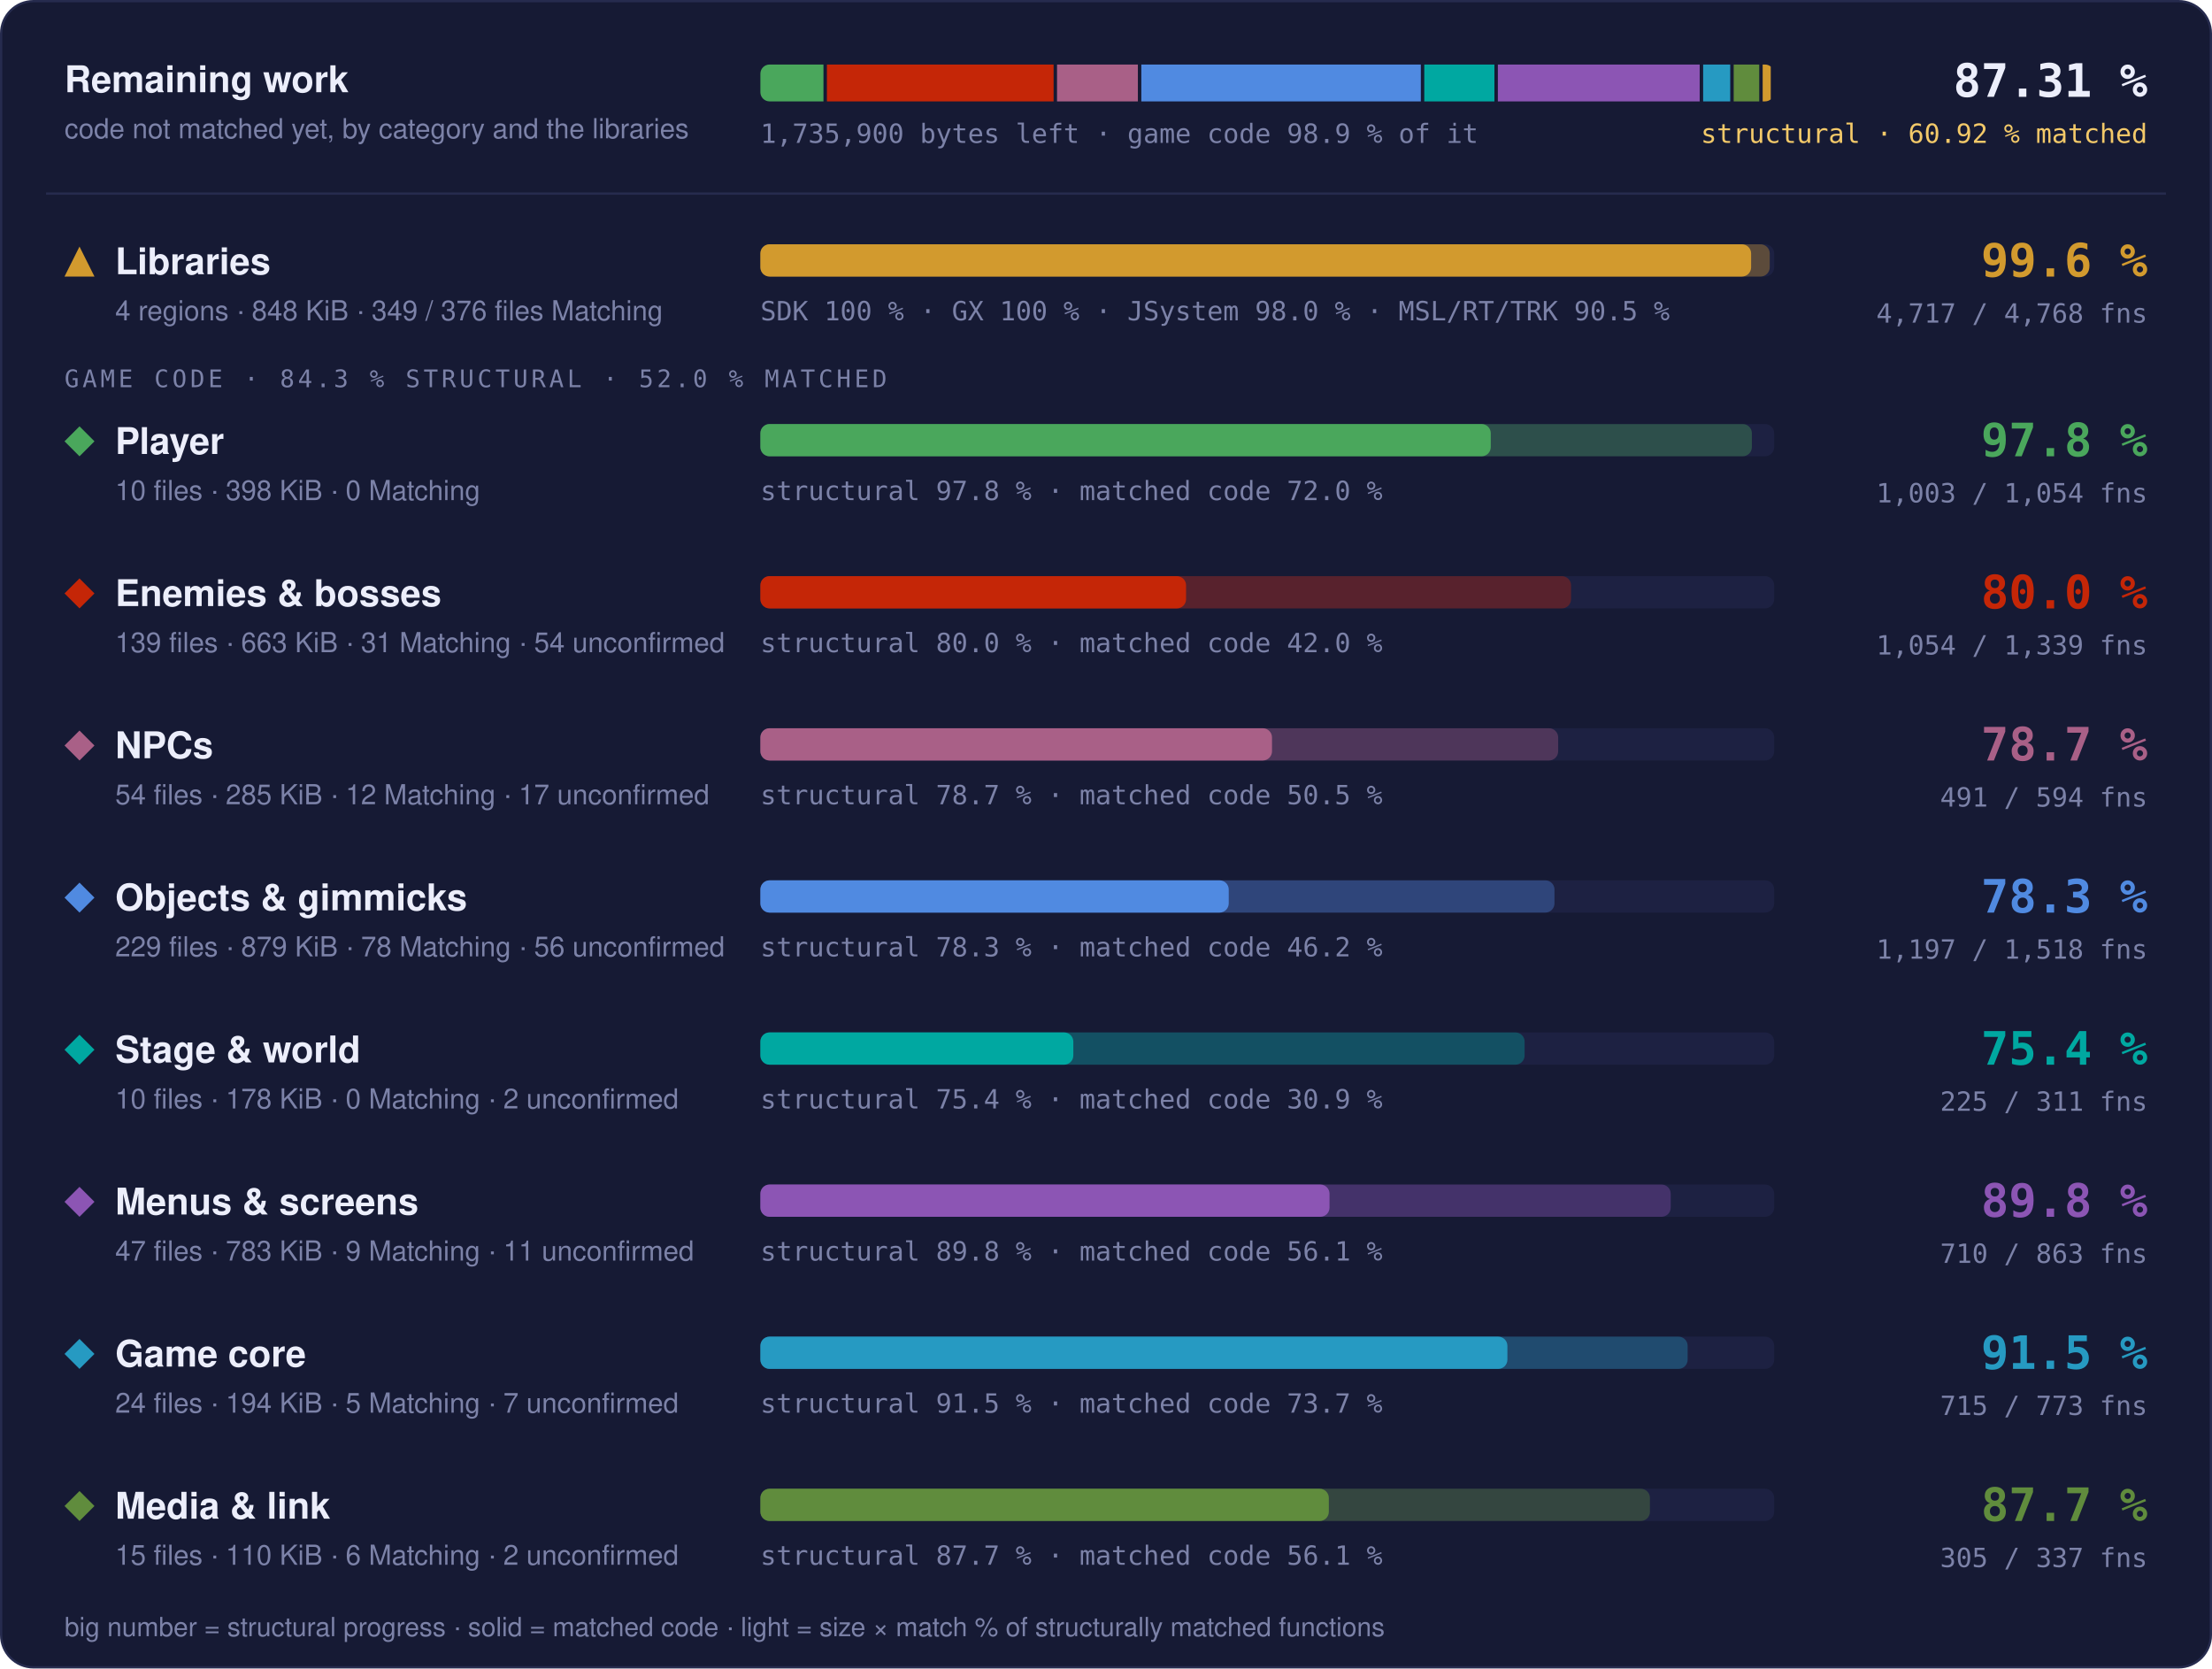
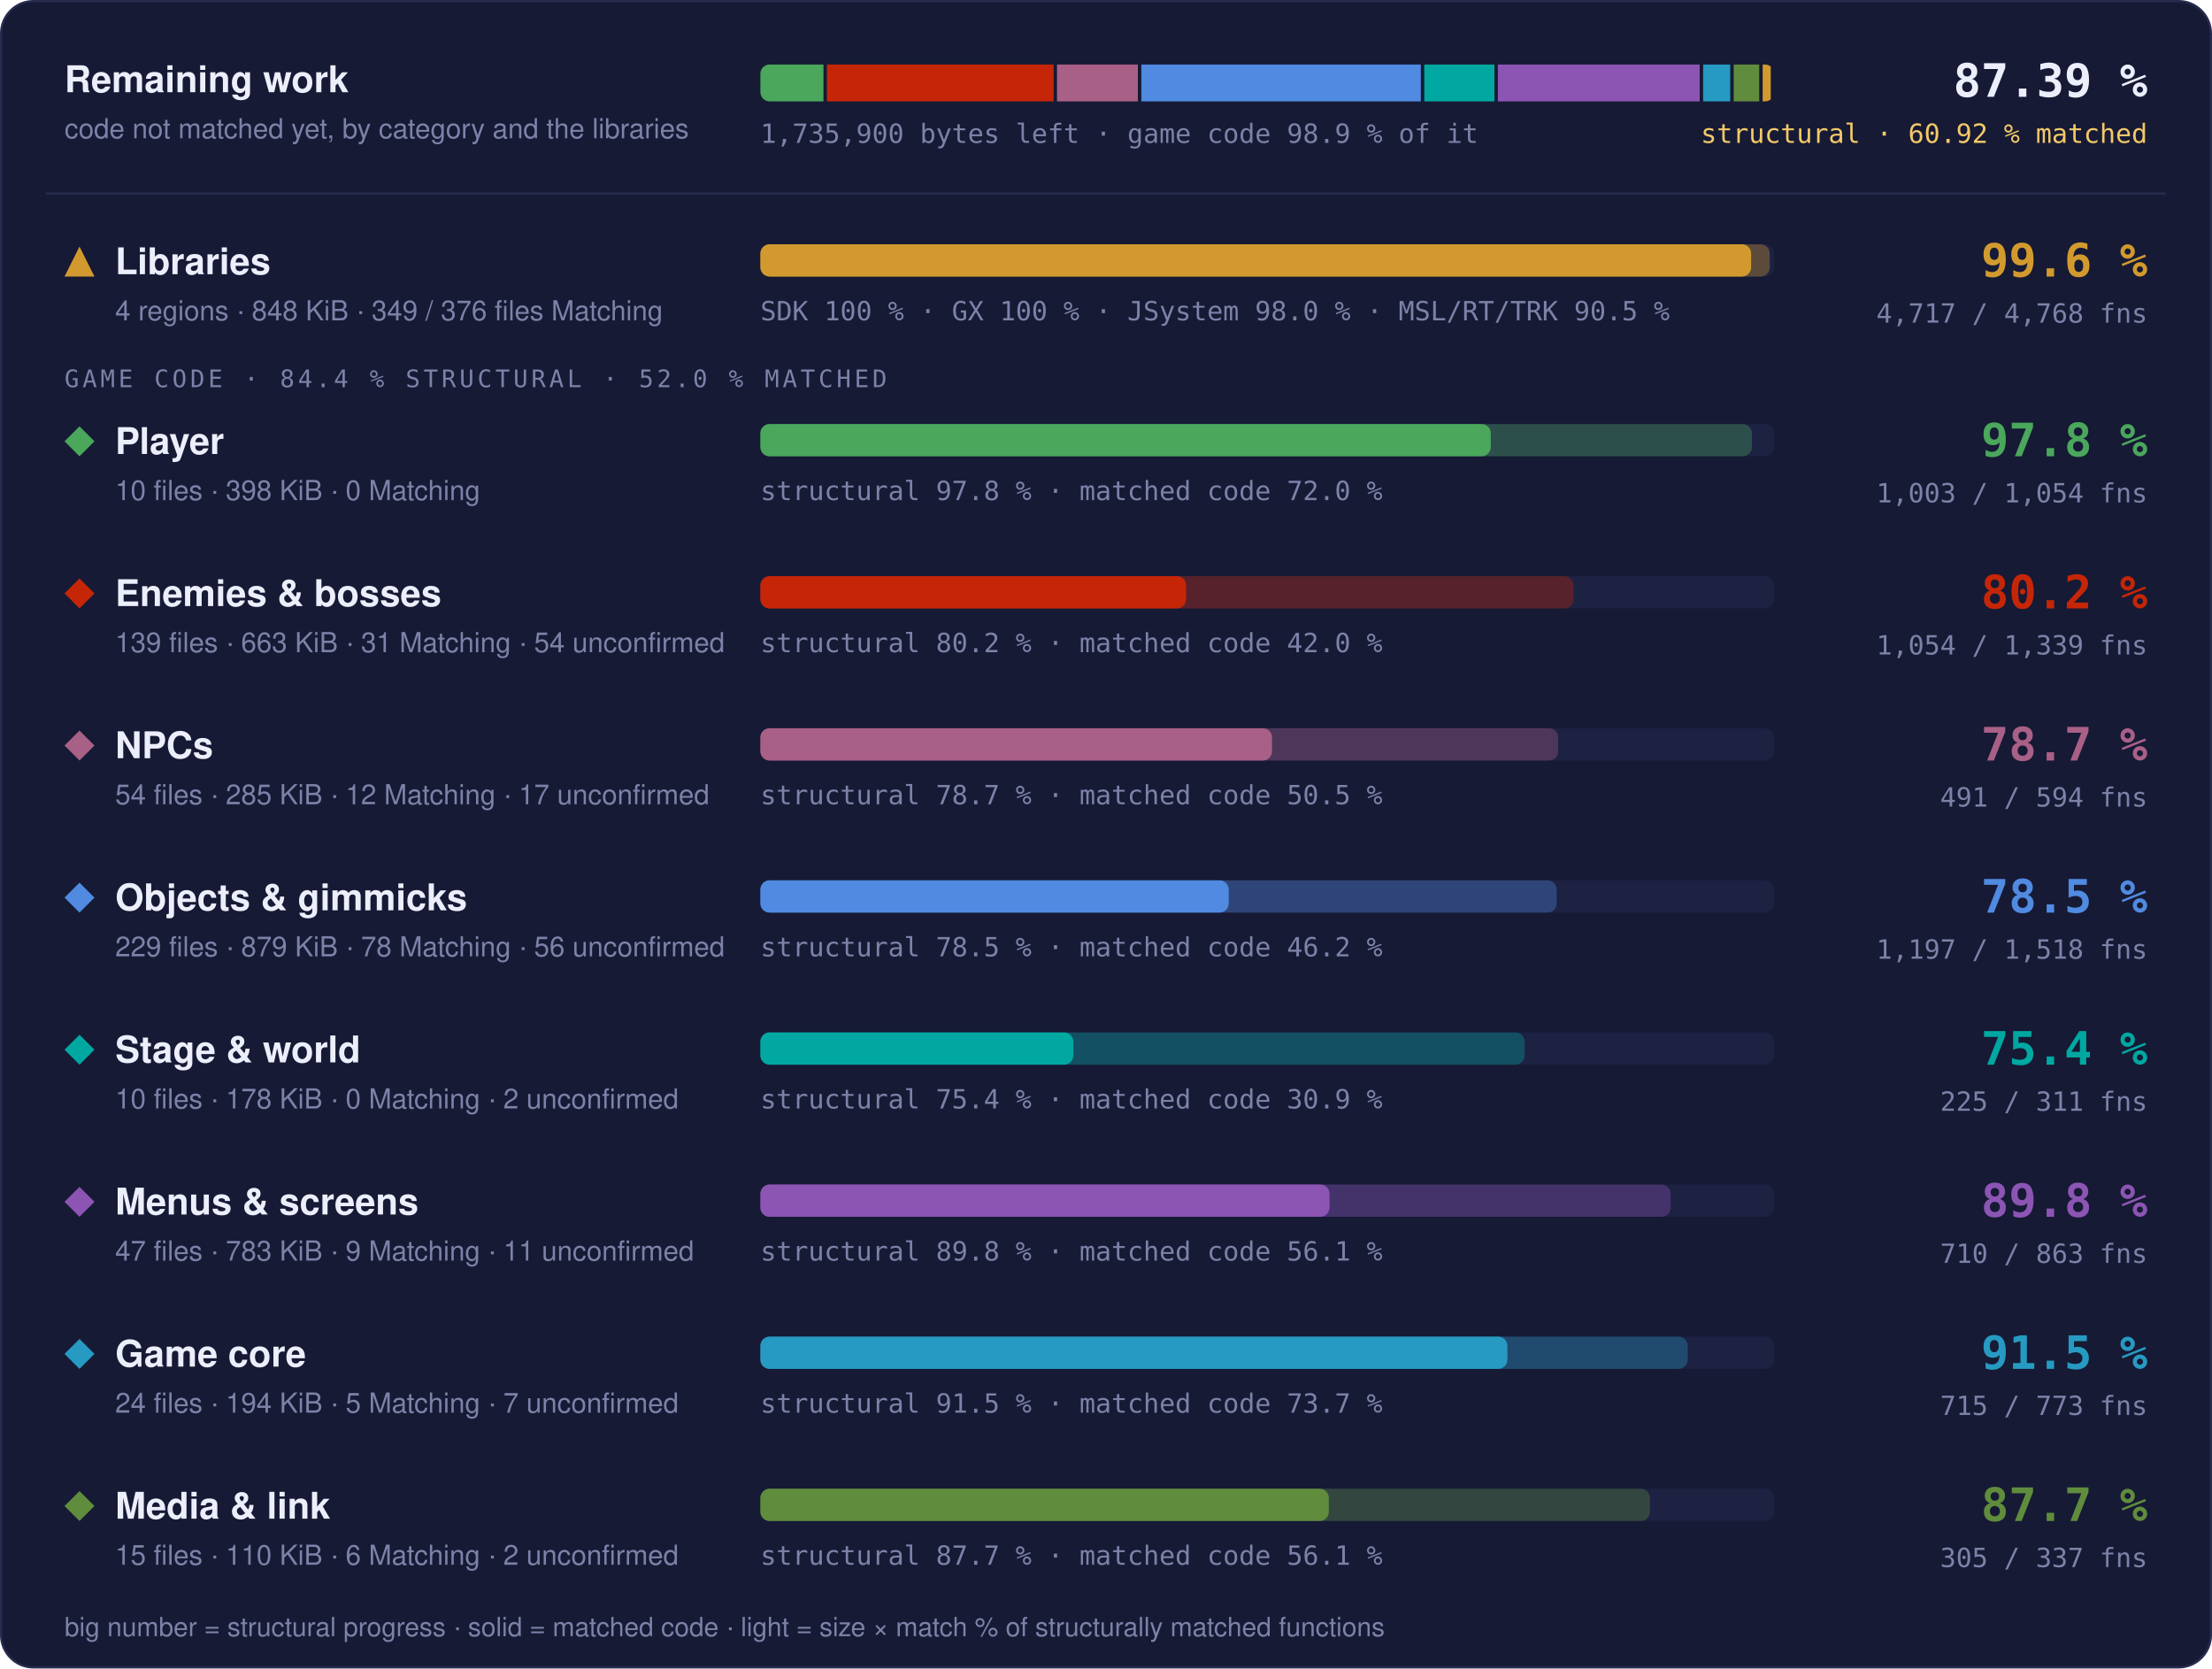
- <svg xmlns="http://www.w3.org/2000/svg" width="960" height="724" viewBox="0 0 960 724" role="img" aria-label="Progress overview: Libraries 99.6 % structural, 97.7 % matched code, 4717 of 4768 functions; Player 97.8 % structural, 72.0 % matched code, 1003 of 1054 functions; Enemies &amp; bosses 80.0 % structural, 42.0 % matched code, 1054 of 1339 functions; NPCs 78.7 % structural, 50.5 % matched code, 491 of 594 functions; Objects &amp; gimmicks 78.3 % structural, 46.2 % matched code, 1197 of 1518 functions; Stage &amp; world 75.4 % structural, 30.9 % matched code, 225 of 311 functions; Menus &amp; screens 89.8 % structural, 56.1 % matched code, 710 of 863 functions; Game core 91.5 % structural, 73.7 % matched code, 715 of 773 functions; Media &amp; link 87.7 % structural, 56.1 % matched code, 305 of 337 functions">
+ <svg xmlns="http://www.w3.org/2000/svg" width="960" height="724" viewBox="0 0 960 724" role="img" aria-label="Progress overview: Libraries 99.6 % structural, 97.7 % matched code, 4717 of 4768 functions; Player 97.8 % structural, 72.0 % matched code, 1003 of 1054 functions; Enemies &amp; bosses 80.2 % structural, 42.0 % matched code, 1054 of 1339 functions; NPCs 78.7 % structural, 50.5 % matched code, 491 of 594 functions; Objects &amp; gimmicks 78.5 % structural, 46.2 % matched code, 1197 of 1518 functions; Stage &amp; world 75.4 % structural, 30.9 % matched code, 225 of 311 functions; Menus &amp; screens 89.8 % structural, 56.1 % matched code, 710 of 863 functions; Game core 91.5 % structural, 73.7 % matched code, 715 of 773 functions; Media &amp; link 87.7 % structural, 56.1 % matched code, 305 of 337 functions">
  <style>text { font-family: -apple-system, BlinkMacSystemFont, 'Segoe UI', Helvetica, Arial, sans-serif; } .mono { font-family: ui-monospace, SFMono-Regular, 'SF Mono', Menlo, Consolas, monospace; } .grow { transform-box: fill-box; transform-origin: 0 50%; animation: grow 1.4s cubic-bezier(.2,.8,.2,1) both; } @keyframes grow { from { transform: scaleX(0); } } @media (prefers-reduced-motion: reduce) { * { animation: none !important; } }</style>
  <rect x="0.5" y="0.5" width="959" height="723" rx="14" fill="#161a34" stroke="#262b4e" />
  <text x="28" y="40" font-size="16" font-weight="700" fill="#eceefb">Remaining work</text>
  <text x="28" y="60" font-size="12" fill="#7c82a8">code not matched yet, by category and the libraries</text>
  <clipPath id="rw">
    <rect x="330" y="28" width="440" height="16" rx="4" />
  </clipPath>
  <g clip-path="url(#rw)">
    <rect class="grow" x="330.00" y="28" width="27.38" height="16" fill="#4aa75c" />
    <rect class="grow" x="358.88" y="28" width="98.38" height="16" fill="#c52607" />
    <rect class="grow" x="458.75" y="28" width="35.08" height="16" fill="#a96087" />
    <rect class="grow" x="495.33" y="28" width="121.30" height="16" fill="#508ae1" />
    <rect class="grow" x="618.13" y="28" width="30.44" height="16" fill="#00a8a1" />
    <rect class="grow" x="650.07" y="28" width="87.59" height="16" fill="#8c55b4" />
    <rect class="grow" x="739.16" y="28" width="11.75" height="16" fill="#269ac2" />
    <rect class="grow" x="752.41" y="28" width="11.09" height="16" fill="#608c3d" />
    <rect class="grow" x="764.99" y="28" width="3.51" height="16" fill="#d29a2e" />
  </g>
  <text x="330" y="62" class="mono" font-size="11.5" fill="#7c82a8">1,735,900 bytes left · game code 98.9 % of it</text>
-   <text x="932" y="42" text-anchor="end" class="mono" font-size="20" font-weight="700" fill="#eceefb">87.31 %</text>
+   <text x="932" y="42" text-anchor="end" class="mono" font-size="20" font-weight="700" fill="#eceefb">87.39 %</text>
  <text x="932" y="62" text-anchor="end" class="mono" font-size="11.5" fill="#f3c969">structural · 60.92 % matched</text>
  <line x1="20" x2="940" y1="84" y2="84" stroke="#262b4e" />
  <g fill="#d29a2e">
    <path d="M34.5 107L41 120L28 120Z" />
  </g>
  <text x="50" y="119" font-size="16" font-weight="700" fill="#eceefb">Libraries</text>
  <text x="50" y="139" font-size="12" fill="#7c82a8">4 regions · 848 KiB · 349 / 376 files Matching</text>
  <rect x="330" y="106" width="440" height="14" rx="4" fill="#1d2142" />
  <rect class="grow" style="animation-delay:0.0s" x="330" y="106" width="438.06" height="14" rx="4" fill="#d29a2e" fill-opacity="0.35" />
  <rect class="grow" style="animation-delay:0.0s" x="330" y="106" width="429.98" height="14" rx="4" fill="#d29a2e" />
  <text x="330" y="139" class="mono" font-size="11.5" fill="#7c82a8">SDK 100 % · GX 100 % · JSystem 98.0 % · MSL/RT/TRK 90.5 %</text>
  <text x="932" y="120" text-anchor="end" class="mono" font-size="20" font-weight="700" fill="#d29a2e">99.6 %</text>
  <text x="932" y="140" text-anchor="end" class="mono" font-size="11.5" fill="#7c82a8">4,717 / 4,768 fns</text>
-   <text x="28" y="168" class="mono" font-size="10.5" letter-spacing="0.14em" fill="#7c82a8">GAME CODE · 84.3 % STRUCTURAL · 52.0 % MATCHED</text>
+   <text x="28" y="168" class="mono" font-size="10.5" letter-spacing="0.14em" fill="#7c82a8">GAME CODE · 84.4 % STRUCTURAL · 52.0 % MATCHED</text>
  <g fill="#4aa75c">
    <path d="M34.5 185L41 191.5L34.5 198L28 191.5Z" />
  </g>
  <text x="50" y="197" font-size="16" font-weight="700" fill="#eceefb">Player</text>
  <text x="50" y="217" font-size="12" fill="#7c82a8">10 files · 398 KiB · 0 Matching</text>
  <rect x="330" y="184" width="440" height="14" rx="4" fill="#1d2142" />
  <rect class="grow" style="animation-delay:0.1s" x="330" y="184" width="430.31" height="14" rx="4" fill="#4aa75c" fill-opacity="0.35" />
  <rect class="grow" style="animation-delay:0.1s" x="330" y="184" width="316.99" height="14" rx="4" fill="#4aa75c" />
  <text x="330" y="217" class="mono" font-size="11.5" fill="#7c82a8">structural 97.8 % · matched code 72.0 %</text>
  <text x="932" y="198" text-anchor="end" class="mono" font-size="20" font-weight="700" fill="#4aa75c">97.8 %</text>
  <text x="932" y="218" text-anchor="end" class="mono" font-size="11.5" fill="#7c82a8">1,003 / 1,054 fns</text>
  <g fill="#c52607">
    <path d="M34.5 251L41 257.5L34.5 264L28 257.5Z" />
  </g>
  <text x="50" y="263" font-size="16" font-weight="700" fill="#eceefb">Enemies &amp; bosses</text>
  <text x="50" y="283" font-size="12" fill="#7c82a8">139 files · 663 KiB · 31 Matching · 54 unconfirmed</text>
  <rect x="330" y="250" width="440" height="14" rx="4" fill="#1d2142" />
-   <rect class="grow" style="animation-delay:0.2s" x="330" y="250" width="351.83" height="14" rx="4" fill="#c52607" fill-opacity="0.35" />
+   <rect class="grow" style="animation-delay:0.2s" x="330" y="250" width="352.88" height="14" rx="4" fill="#c52607" fill-opacity="0.35" />
  <rect class="grow" style="animation-delay:0.2s" x="330" y="250" width="184.75" height="14" rx="4" fill="#c52607" />
-   <text x="330" y="283" class="mono" font-size="11.5" fill="#7c82a8">structural 80.0 % · matched code 42.0 %</text>
-   <text x="932" y="264" text-anchor="end" class="mono" font-size="20" font-weight="700" fill="#c52607">80.0 %</text>
+   <text x="330" y="283" class="mono" font-size="11.5" fill="#7c82a8">structural 80.2 % · matched code 42.0 %</text>
+   <text x="932" y="264" text-anchor="end" class="mono" font-size="20" font-weight="700" fill="#c52607">80.2 %</text>
  <text x="932" y="284" text-anchor="end" class="mono" font-size="11.5" fill="#7c82a8">1,054 / 1,339 fns</text>
  <g fill="#a96087">
    <path d="M34.5 317L41 323.5L34.5 330L28 323.5Z" />
  </g>
  <text x="50" y="329" font-size="16" font-weight="700" fill="#eceefb">NPCs</text>
  <text x="50" y="349" font-size="12" fill="#7c82a8">54 files · 285 KiB · 12 Matching · 17 unconfirmed</text>
  <rect x="330" y="316" width="440" height="14" rx="4" fill="#1d2142" />
  <rect class="grow" style="animation-delay:0.3s" x="330" y="316" width="346.24" height="14" rx="4" fill="#a96087" fill-opacity="0.35" />
  <rect class="grow" style="animation-delay:0.3s" x="330" y="316" width="222.05" height="14" rx="4" fill="#a96087" />
  <text x="330" y="349" class="mono" font-size="11.5" fill="#7c82a8">structural 78.7 % · matched code 50.5 %</text>
  <text x="932" y="330" text-anchor="end" class="mono" font-size="20" font-weight="700" fill="#a96087">78.7 %</text>
  <text x="932" y="350" text-anchor="end" class="mono" font-size="11.5" fill="#7c82a8">491 / 594 fns</text>
  <g fill="#508ae1">
    <path d="M34.5 383L41 389.5L34.5 396L28 389.5Z" />
  </g>
  <text x="50" y="395" font-size="16" font-weight="700" fill="#eceefb">Objects &amp; gimmicks</text>
  <text x="50" y="415" font-size="12" fill="#7c82a8">229 files · 879 KiB · 78 Matching · 56 unconfirmed</text>
  <rect x="330" y="382" width="440" height="14" rx="4" fill="#1d2142" />
-   <rect class="grow" style="animation-delay:0.4s" x="330" y="382" width="344.64" height="14" rx="4" fill="#508ae1" fill-opacity="0.35" />
+   <rect class="grow" style="animation-delay:0.4s" x="330" y="382" width="345.59" height="14" rx="4" fill="#508ae1" fill-opacity="0.35" />
  <rect class="grow" style="animation-delay:0.4s" x="330" y="382" width="203.27" height="14" rx="4" fill="#508ae1" />
-   <text x="330" y="415" class="mono" font-size="11.5" fill="#7c82a8">structural 78.3 % · matched code 46.2 %</text>
-   <text x="932" y="396" text-anchor="end" class="mono" font-size="20" font-weight="700" fill="#508ae1">78.3 %</text>
+   <text x="330" y="415" class="mono" font-size="11.5" fill="#7c82a8">structural 78.5 % · matched code 46.2 %</text>
+   <text x="932" y="396" text-anchor="end" class="mono" font-size="20" font-weight="700" fill="#508ae1">78.5 %</text>
  <text x="932" y="416" text-anchor="end" class="mono" font-size="11.5" fill="#7c82a8">1,197 / 1,518 fns</text>
  <g fill="#00a8a1">
    <path d="M34.5 449L41 455.5L34.5 462L28 455.5Z" />
  </g>
  <text x="50" y="461" font-size="16" font-weight="700" fill="#eceefb">Stage &amp; world</text>
  <text x="50" y="481" font-size="12" fill="#7c82a8">10 files · 178 KiB · 0 Matching · 2 unconfirmed</text>
  <rect x="330" y="448" width="440" height="14" rx="4" fill="#1d2142" />
  <rect class="grow" style="animation-delay:0.5s" x="330" y="448" width="331.68" height="14" rx="4" fill="#00a8a1" fill-opacity="0.35" />
  <rect class="grow" style="animation-delay:0.5s" x="330" y="448" width="135.82" height="14" rx="4" fill="#00a8a1" />
  <text x="330" y="481" class="mono" font-size="11.5" fill="#7c82a8">structural 75.4 % · matched code 30.9 %</text>
  <text x="932" y="462" text-anchor="end" class="mono" font-size="20" font-weight="700" fill="#00a8a1">75.4 %</text>
  <text x="932" y="482" text-anchor="end" class="mono" font-size="11.5" fill="#7c82a8">225 / 311 fns</text>
  <g fill="#8c55b4">
    <path d="M34.5 515L41 521.5L34.5 528L28 521.5Z" />
  </g>
  <text x="50" y="527" font-size="16" font-weight="700" fill="#eceefb">Menus &amp; screens</text>
  <text x="50" y="547" font-size="12" fill="#7c82a8">47 files · 783 KiB · 9 Matching · 11 unconfirmed</text>
  <rect x="330" y="514" width="440" height="14" rx="4" fill="#1d2142" />
  <rect class="grow" style="animation-delay:0.6s" x="330" y="514" width="395.08" height="14" rx="4" fill="#8c55b4" fill-opacity="0.35" />
  <rect class="grow" style="animation-delay:0.6s" x="330" y="514" width="247.01" height="14" rx="4" fill="#8c55b4" />
  <text x="330" y="547" class="mono" font-size="11.5" fill="#7c82a8">structural 89.8 % · matched code 56.1 %</text>
  <text x="932" y="528" text-anchor="end" class="mono" font-size="20" font-weight="700" fill="#8c55b4">89.8 %</text>
  <text x="932" y="548" text-anchor="end" class="mono" font-size="11.5" fill="#7c82a8">710 / 863 fns</text>
  <g fill="#269ac2">
    <path d="M34.5 581L41 587.5L34.5 594L28 587.5Z" />
  </g>
  <text x="50" y="593" font-size="16" font-weight="700" fill="#eceefb">Game core</text>
  <text x="50" y="613" font-size="12" fill="#7c82a8">24 files · 194 KiB · 5 Matching · 7 unconfirmed</text>
  <rect x="330" y="580" width="440" height="14" rx="4" fill="#1d2142" />
-   <rect class="grow" style="animation-delay:0.7s" x="330" y="580" width="402.43" height="14" rx="4" fill="#269ac2" fill-opacity="0.35" />
+   <rect class="grow" style="animation-delay:0.7s" x="330" y="580" width="402.45" height="14" rx="4" fill="#269ac2" fill-opacity="0.35" />
  <rect class="grow" style="animation-delay:0.7s" x="330" y="580" width="324.21" height="14" rx="4" fill="#269ac2" />
  <text x="330" y="613" class="mono" font-size="11.5" fill="#7c82a8">structural 91.5 % · matched code 73.7 %</text>
  <text x="932" y="594" text-anchor="end" class="mono" font-size="20" font-weight="700" fill="#269ac2">91.5 %</text>
  <text x="932" y="614" text-anchor="end" class="mono" font-size="11.5" fill="#7c82a8">715 / 773 fns</text>
  <g fill="#608c3d">
    <path d="M34.5 647L41 653.5L34.5 660L28 653.5Z" />
  </g>
  <text x="50" y="659" font-size="16" font-weight="700" fill="#eceefb">Media &amp; link</text>
  <text x="50" y="679" font-size="12" fill="#7c82a8">15 files · 110 KiB · 6 Matching · 2 unconfirmed</text>
  <rect x="330" y="646" width="440" height="14" rx="4" fill="#1d2142" />
  <rect class="grow" style="animation-delay:0.8s" x="330" y="646" width="386.07" height="14" rx="4" fill="#608c3d" fill-opacity="0.35" />
  <rect class="grow" style="animation-delay:0.8s" x="330" y="646" width="246.71" height="14" rx="4" fill="#608c3d" />
  <text x="330" y="679" class="mono" font-size="11.5" fill="#7c82a8">structural 87.7 % · matched code 56.1 %</text>
  <text x="932" y="660" text-anchor="end" class="mono" font-size="20" font-weight="700" fill="#608c3d">87.7 %</text>
  <text x="932" y="680" text-anchor="end" class="mono" font-size="11.5" fill="#7c82a8">305 / 337 fns</text>
  <text x="28" y="710" font-size="11.5" fill="#7c82a8">big number = structural progress · solid = matched code · light = size × match % of structurally matched functions</text>
</svg>
